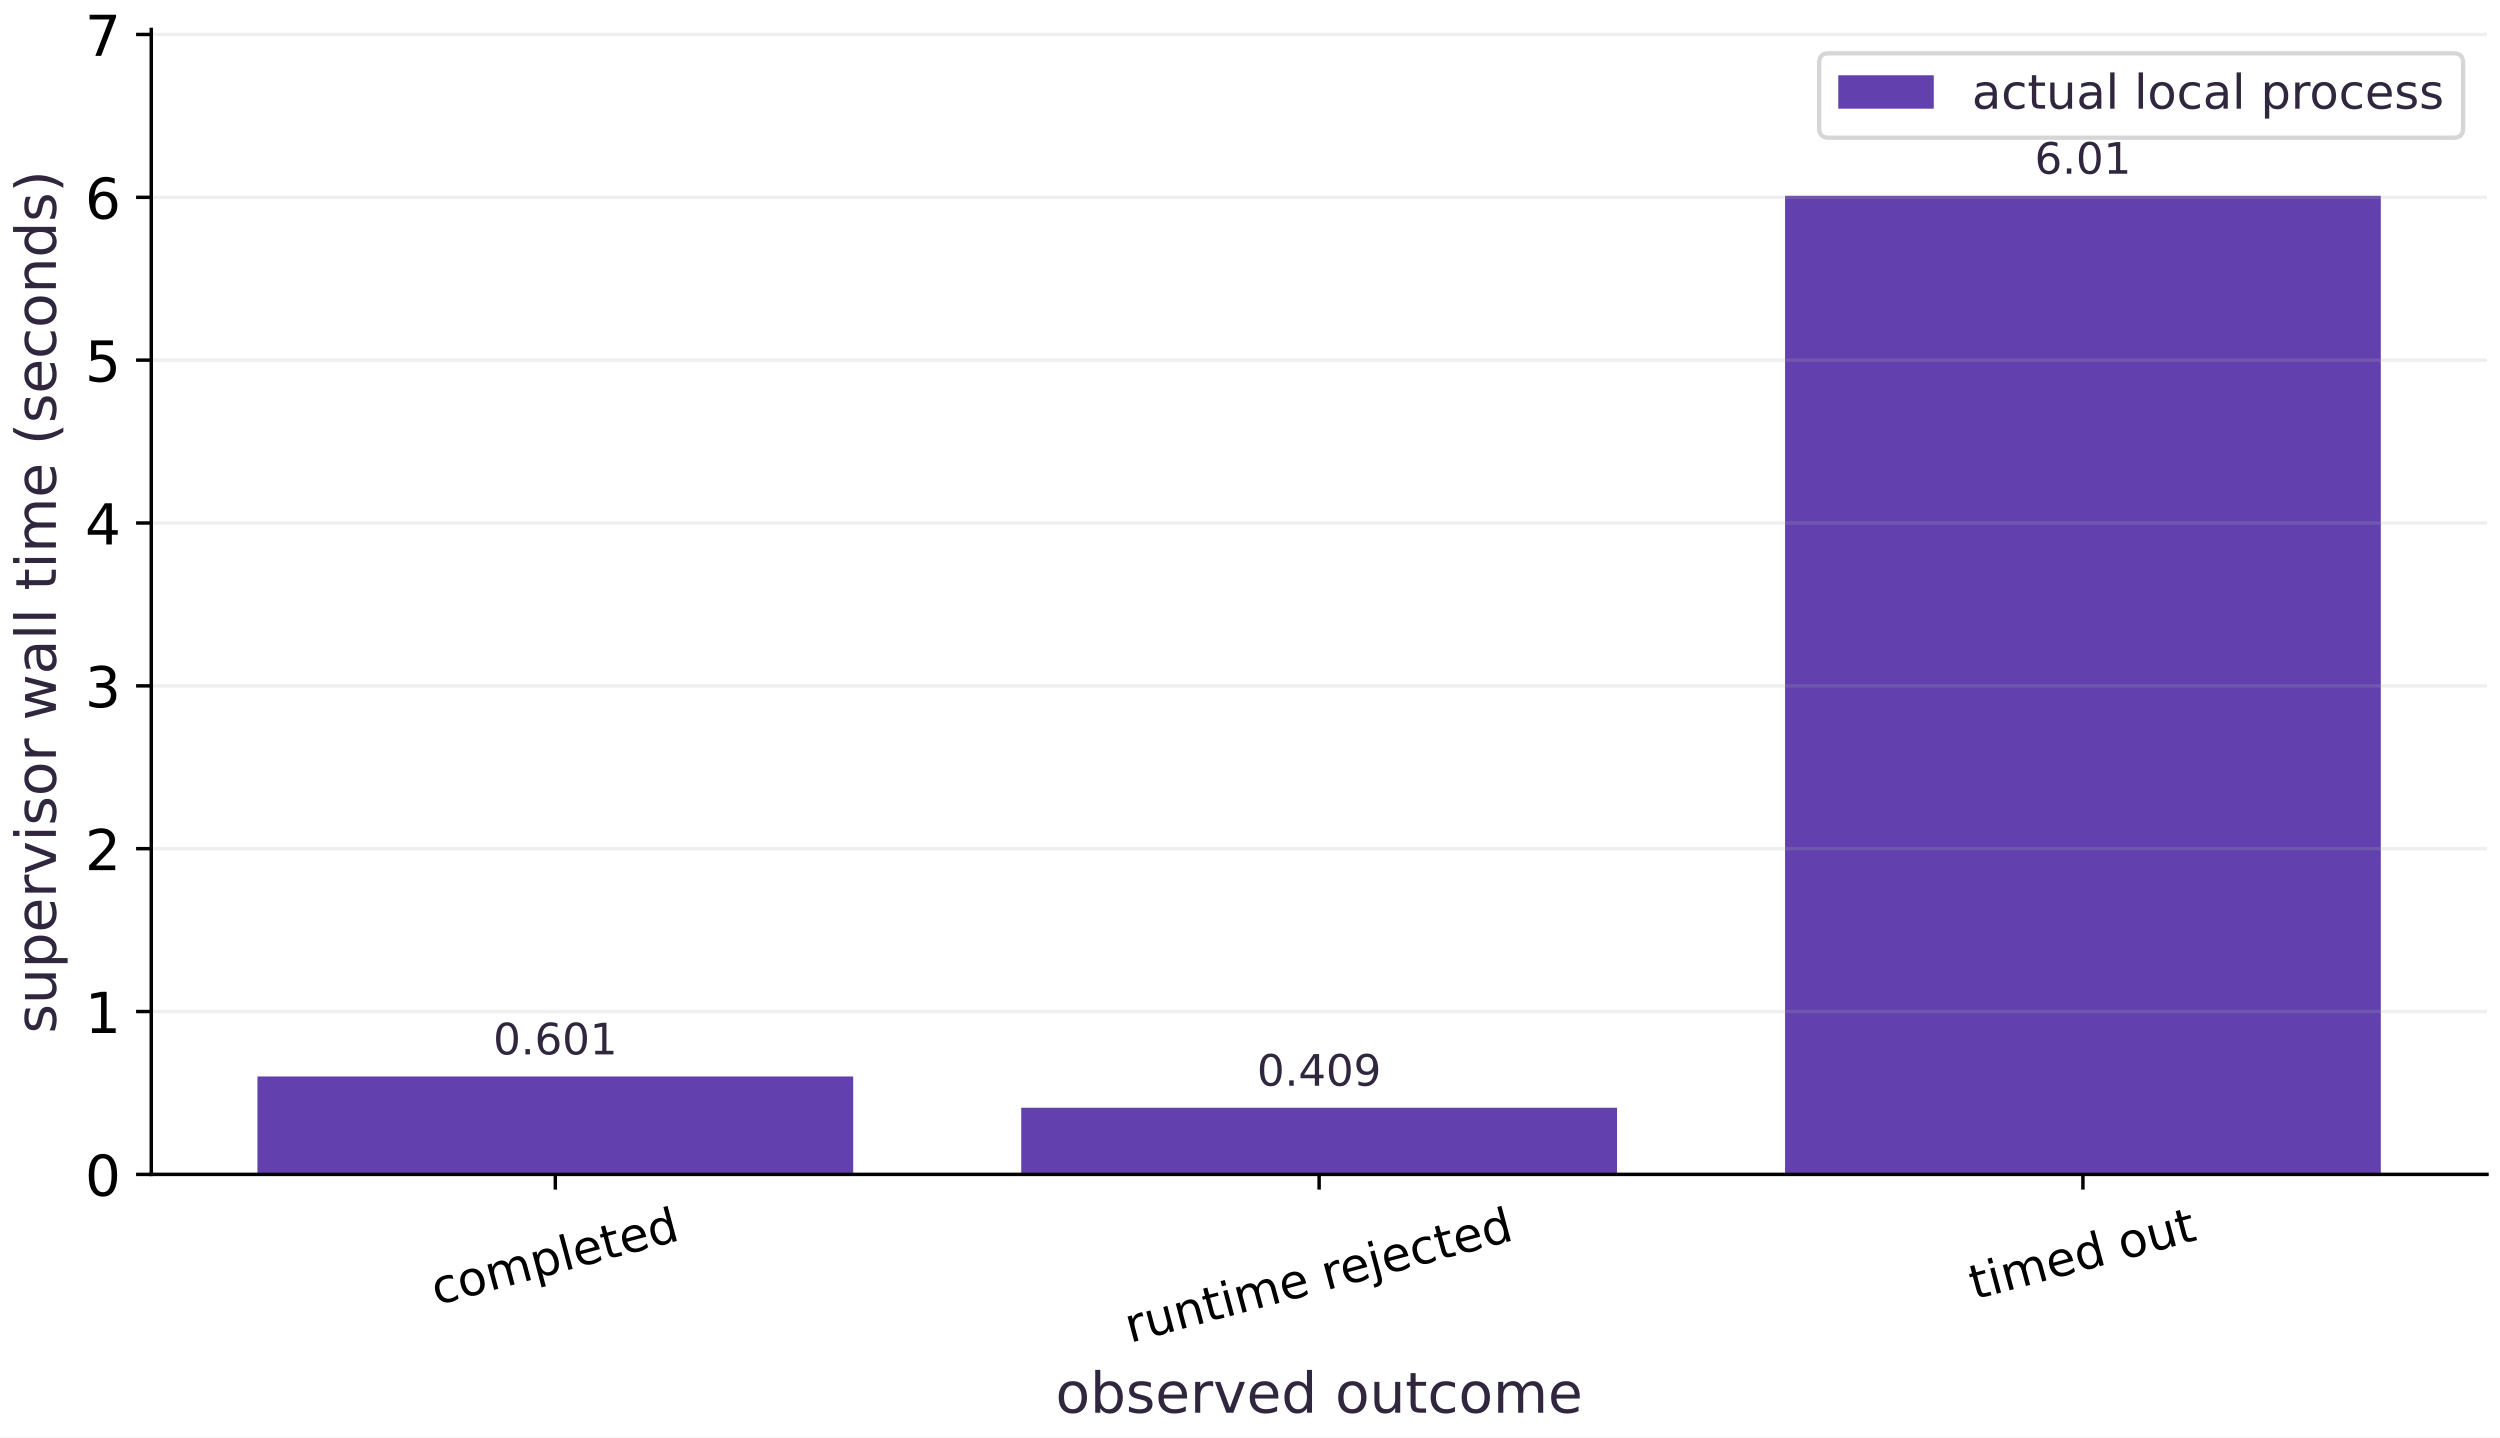
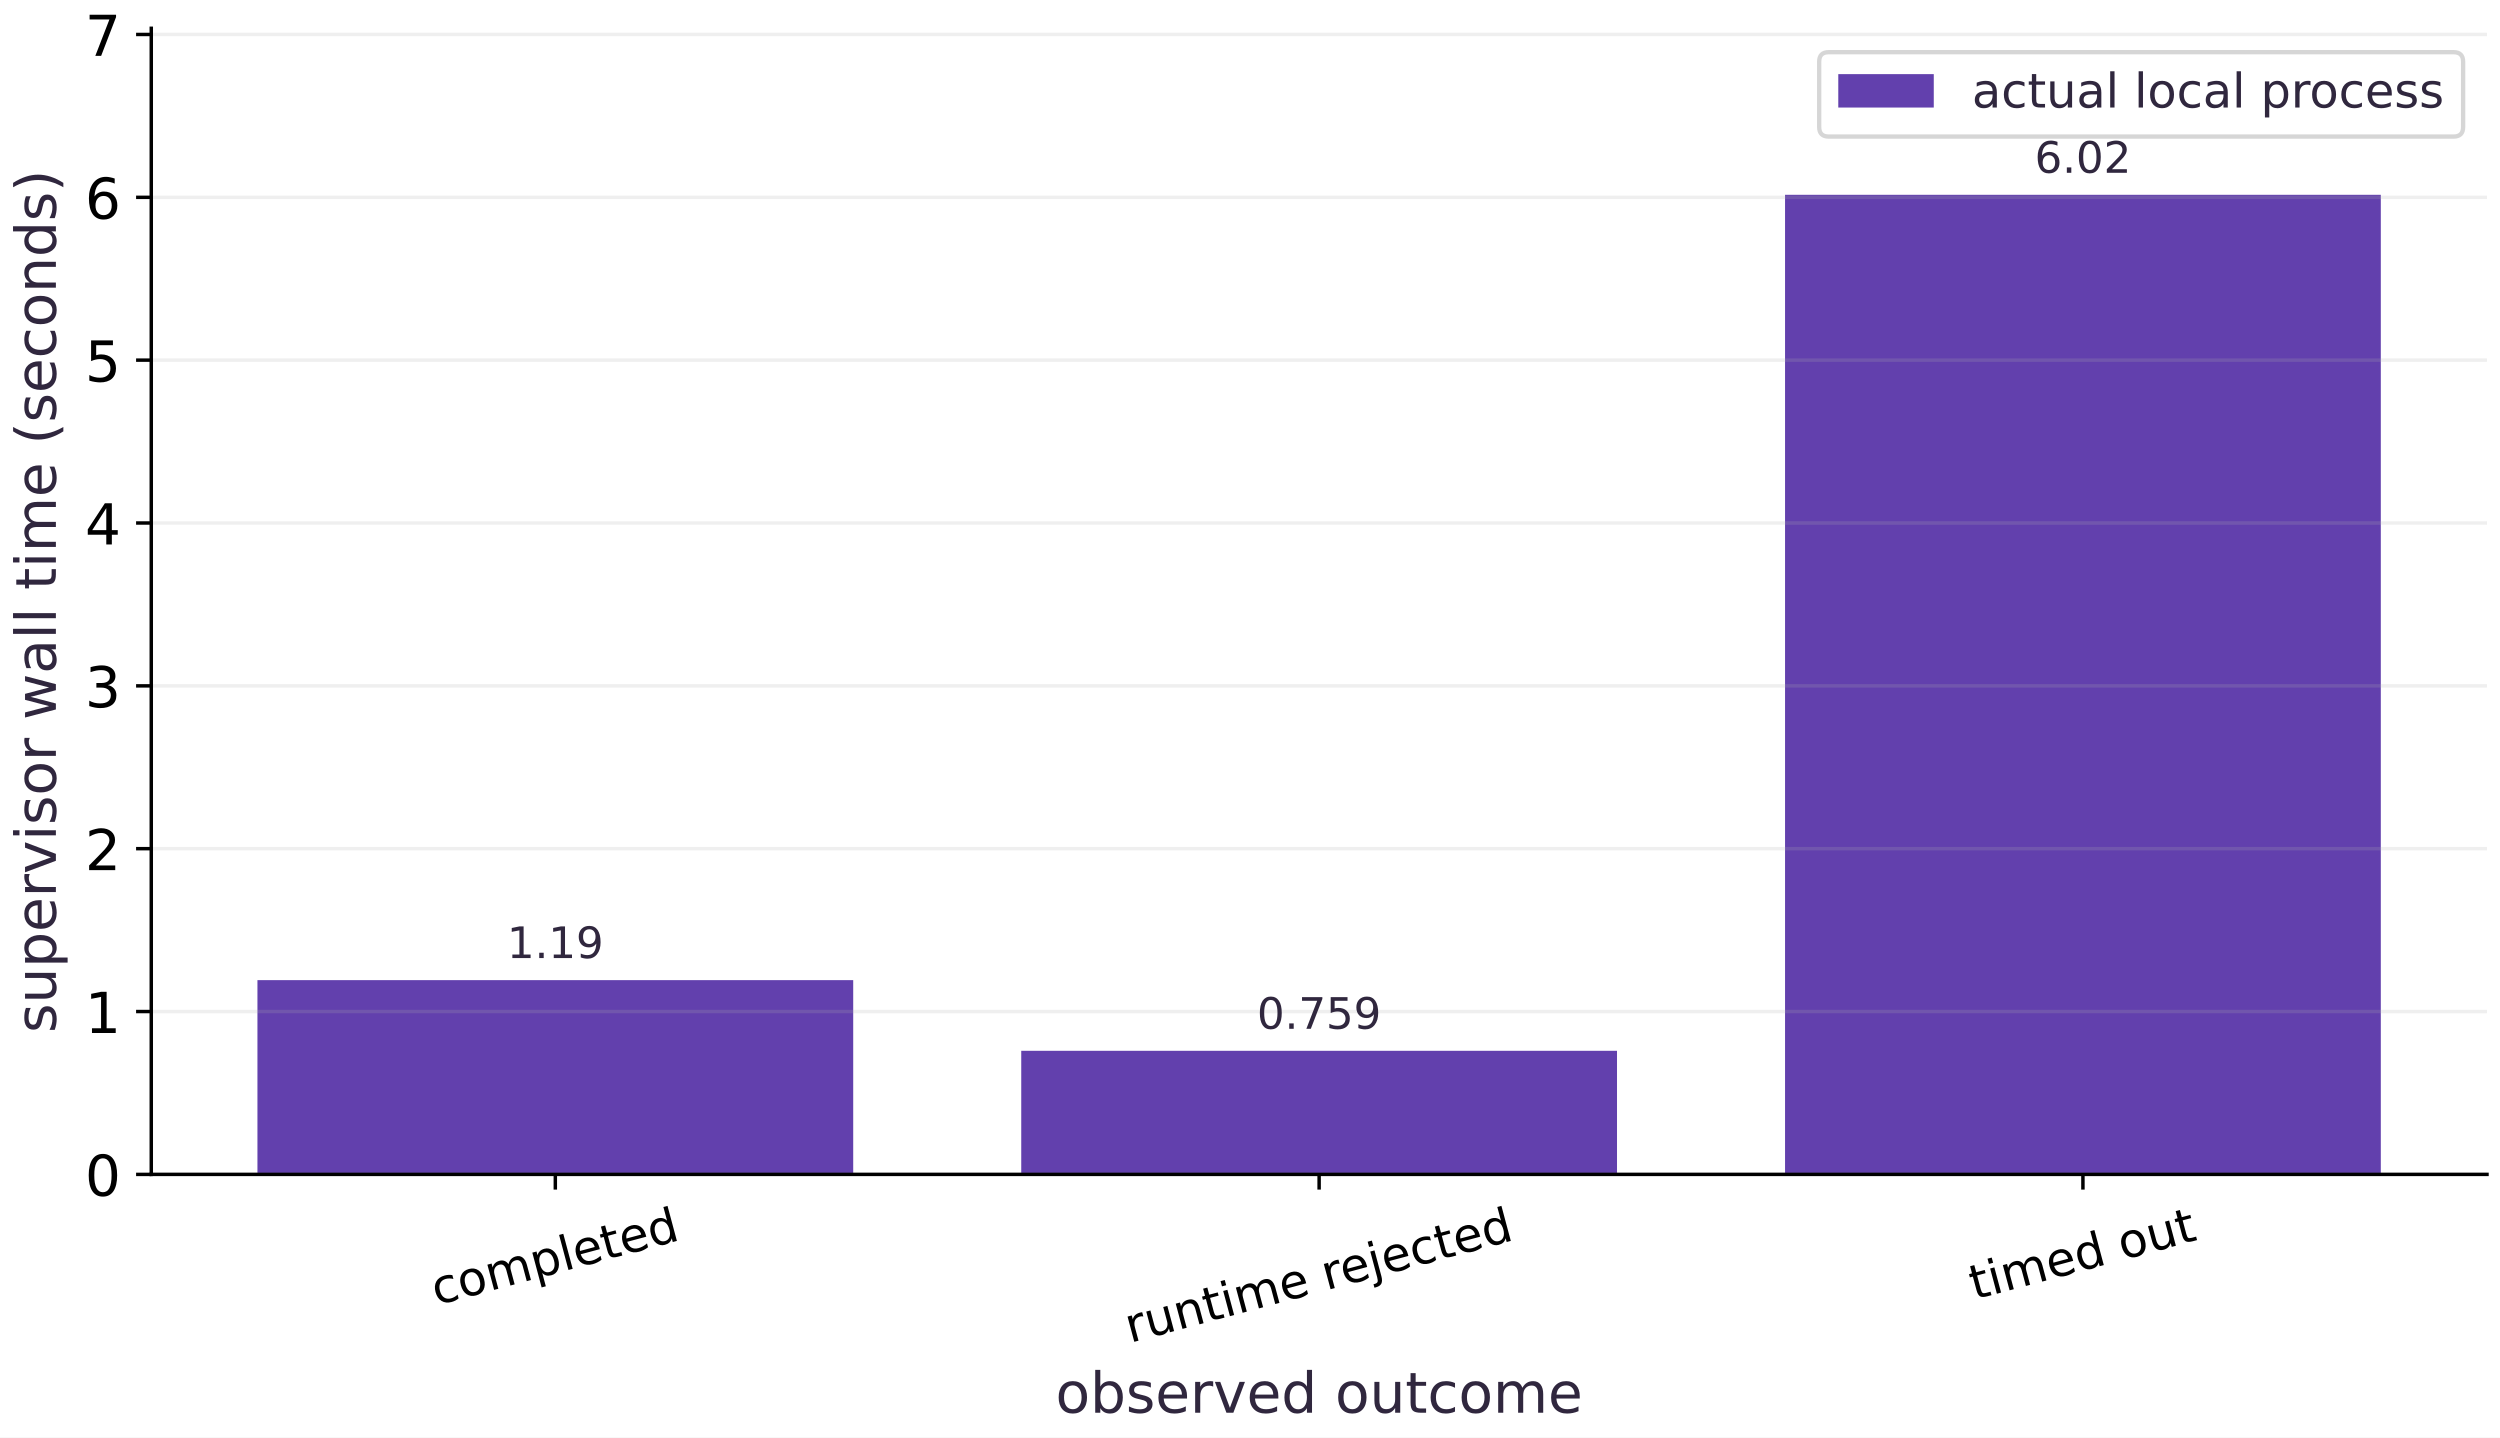
<svg xmlns="http://www.w3.org/2000/svg" xmlns:xlink="http://www.w3.org/1999/xlink" width="576pt" height="331.2pt" viewBox="0 0 576 331.2" version="1.1">
  <defs>
    <style type="text/css">*{stroke-linejoin: round; stroke-linecap: butt}</style>
  </defs>
  <g id="figure_1">
    <g id="patch_1">
      <path d="M 0 331.2 L 576 331.2 L 576 0 L 0 0 z " style="fill: #ffffff" />
    </g>
    <g id="axes_1">
      <g id="patch_2">
-         <path d="M 34.853 270.578 L 573 270.578 L 573 6.781 L 34.853 6.781 z " style="fill: #ffffff" />
+         <path d="M 34.853 270.578 L 573 270.578 L 573 6.521 L 34.853 6.521 z " style="fill: #ffffff" />
      </g>
      <g id="patch_3">
-         <path d="M 59.314 270.578 L 196.579 270.578 L 196.579 248.013 L 59.314 248.013 z " clip-path="url(#pa0cf5389f4)" style="fill: #6240ad" />
+         <path d="M 59.314 270.578 L 196.579 270.578 L 196.579 225.828 L 59.314 225.828 z " clip-path="url(#p1243251100)" style="fill: #6240ad" />
      </g>
      <g id="patch_4">
-         <path d="M 235.294 270.578 L 372.559 270.578 L 372.559 255.228 L 235.294 255.228 z " clip-path="url(#pa0cf5389f4)" style="fill: #6240ad" />
+         <path d="M 235.294 270.578 L 372.559 270.578 L 372.559 242.112 L 235.294 242.112 z " clip-path="url(#p1243251100)" style="fill: #6240ad" />
      </g>
      <g id="patch_5">
-         <path d="M 411.274 270.578 L 548.539 270.578 L 548.539 45.11 L 411.274 45.11 z " clip-path="url(#pa0cf5389f4)" style="fill: #6240ad" />
+         <path d="M 411.274 270.578 L 548.539 270.578 L 548.539 44.888 L 411.274 44.888 z " clip-path="url(#p1243251100)" style="fill: #6240ad" />
      </g>
      <g id="matplotlib.axis_1">
        <g id="xtick_1">
          <g id="line2d_1">
            <defs>
              <path id="m55ad975538" d="M 0 0 L 0 3.5 " style="stroke: #000000; stroke-width: 0.8" />
            </defs>
            <g>
              <use xlink:href="#m55ad975538" x="127.946" y="270.578" style="stroke: #000000; stroke-width: 0.8" />
            </g>
          </g>
          <g id="text_1">
            <text style="font-size: 11px; font-family: 'DejaVu Sans'" transform="translate(100.5438 300.7571) rotate(-15)">completed</text>
          </g>
        </g>
        <g id="xtick_2">
          <g id="line2d_2">
            <g>
              <use xlink:href="#m55ad975538" x="303.926" y="270.578" style="stroke: #000000; stroke-width: 0.8" />
            </g>
          </g>
          <g id="text_2">
            <text style="font-size: 11px; font-family: 'DejaVu Sans'" transform="translate(260.3801 309.4085) rotate(-15)">runtime rejected</text>
          </g>
        </g>
        <g id="xtick_3">
          <g id="line2d_3">
            <g>
              <use xlink:href="#m55ad975538" x="479.906" y="270.578" style="stroke: #000000; stroke-width: 0.8" />
            </g>
          </g>
          <g id="text_3">
            <text style="font-size: 11px; font-family: 'DejaVu Sans'" transform="translate(454.9284 299.4577) rotate(-15)">timed out</text>
          </g>
        </g>
        <g id="text_4">
          <text style="font-size: 13px; font-family: 'DejaVu Sans'; text-anchor: middle; fill: #30273e" x="303.926" y="325.496" transform="rotate(-0 303.9264 325.4962)">observed outcome</text>
        </g>
      </g>
      <g id="matplotlib.axis_2">
        <g id="ytick_1">
          <g id="line2d_4">
-             <path d="M 34.853 270.578 L 573 270.578 " clip-path="url(#pa0cf5389f4)" style="fill: none; stroke: #b0b0b0; stroke-opacity: 0.2; stroke-width: 0.8; stroke-linecap: square" />
+             <path d="M 34.853 270.578 L 573 270.578 " clip-path="url(#p1243251100)" style="fill: none; stroke: #b0b0b0; stroke-opacity: 0.2; stroke-width: 0.8; stroke-linecap: square" />
          </g>
          <g id="line2d_5">
            <defs>
              <path id="mc9da5694c8" d="M 0 0 L -3.5 0 " style="stroke: #000000; stroke-width: 0.8" />
            </defs>
            <g>
              <use xlink:href="#mc9da5694c8" x="34.853" y="270.578" style="stroke: #000000; stroke-width: 0.8" />
            </g>
          </g>
          <g id="text_5">
            <text style="font-size: 13px; font-family: 'DejaVu Sans'; text-anchor: end" x="27.853" y="275.517" transform="rotate(-0 27.85305 275.5166)">0</text>
          </g>
        </g>
        <g id="ytick_2">
          <g id="line2d_6">
-             <path d="M 34.853 233.058 L 573 233.058 " clip-path="url(#pa0cf5389f4)" style="fill: none; stroke: #b0b0b0; stroke-opacity: 0.2; stroke-width: 0.8; stroke-linecap: square" />
+             <path d="M 34.853 233.058 L 573 233.058 " clip-path="url(#p1243251100)" style="fill: none; stroke: #b0b0b0; stroke-opacity: 0.2; stroke-width: 0.8; stroke-linecap: square" />
          </g>
          <g id="line2d_7">
            <g>
              <use xlink:href="#mc9da5694c8" x="34.853" y="233.058" style="stroke: #000000; stroke-width: 0.8" />
            </g>
          </g>
          <g id="text_6">
-             <text style="font-size: 13px; font-family: 'DejaVu Sans'; text-anchor: end" x="27.853" y="237.997" transform="rotate(-0 27.85305 237.9968)">1</text>
+             <text style="font-size: 13px; font-family: 'DejaVu Sans'; text-anchor: end" x="27.853" y="237.997" transform="rotate(-0 27.85305 237.9969)">1</text>
          </g>
        </g>
        <g id="ytick_3">
          <g id="line2d_8">
-             <path d="M 34.853 195.538 L 573 195.538 " clip-path="url(#pa0cf5389f4)" style="fill: none; stroke: #b0b0b0; stroke-opacity: 0.2; stroke-width: 0.8; stroke-linecap: square" />
+             <path d="M 34.853 195.538 L 573 195.538 " clip-path="url(#p1243251100)" style="fill: none; stroke: #b0b0b0; stroke-opacity: 0.2; stroke-width: 0.8; stroke-linecap: square" />
          </g>
          <g id="line2d_9">
            <g>
              <use xlink:href="#mc9da5694c8" x="34.853" y="195.538" style="stroke: #000000; stroke-width: 0.8" />
            </g>
          </g>
          <g id="text_7">
            <text style="font-size: 13px; font-family: 'DejaVu Sans'; text-anchor: end" x="27.853" y="200.477" transform="rotate(-0 27.85305 200.4771)">2</text>
          </g>
        </g>
        <g id="ytick_4">
          <g id="line2d_10">
-             <path d="M 34.853 158.018 L 573 158.018 " clip-path="url(#pa0cf5389f4)" style="fill: none; stroke: #b0b0b0; stroke-opacity: 0.2; stroke-width: 0.8; stroke-linecap: square" />
+             <path d="M 34.853 158.018 L 573 158.018 " clip-path="url(#p1243251100)" style="fill: none; stroke: #b0b0b0; stroke-opacity: 0.2; stroke-width: 0.8; stroke-linecap: square" />
          </g>
          <g id="line2d_11">
            <g>
              <use xlink:href="#mc9da5694c8" x="34.853" y="158.018" style="stroke: #000000; stroke-width: 0.8" />
            </g>
          </g>
          <g id="text_8">
            <text style="font-size: 13px; font-family: 'DejaVu Sans'; text-anchor: end" x="27.853" y="162.957" transform="rotate(-0 27.85305 162.9574)">3</text>
          </g>
        </g>
        <g id="ytick_5">
          <g id="line2d_12">
-             <path d="M 34.853 120.499 L 573 120.499 " clip-path="url(#pa0cf5389f4)" style="fill: none; stroke: #b0b0b0; stroke-opacity: 0.2; stroke-width: 0.8; stroke-linecap: square" />
+             <path d="M 34.853 120.499 L 573 120.499 " clip-path="url(#p1243251100)" style="fill: none; stroke: #b0b0b0; stroke-opacity: 0.2; stroke-width: 0.8; stroke-linecap: square" />
          </g>
          <g id="line2d_13">
            <g>
              <use xlink:href="#mc9da5694c8" x="34.853" y="120.499" style="stroke: #000000; stroke-width: 0.8" />
            </g>
          </g>
          <g id="text_9">
-             <text style="font-size: 13px; font-family: 'DejaVu Sans'; text-anchor: end" x="27.853" y="125.438" transform="rotate(-0 27.85305 125.4376)">4</text>
+             <text style="font-size: 13px; font-family: 'DejaVu Sans'; text-anchor: end" x="27.853" y="125.438" transform="rotate(-0 27.85305 125.4377)">4</text>
          </g>
        </g>
        <g id="ytick_6">
          <g id="line2d_14">
-             <path d="M 34.853 82.979 L 573 82.979 " clip-path="url(#pa0cf5389f4)" style="fill: none; stroke: #b0b0b0; stroke-opacity: 0.2; stroke-width: 0.8; stroke-linecap: square" />
+             <path d="M 34.853 82.979 L 573 82.979 " clip-path="url(#p1243251100)" style="fill: none; stroke: #b0b0b0; stroke-opacity: 0.2; stroke-width: 0.8; stroke-linecap: square" />
          </g>
          <g id="line2d_15">
            <g>
              <use xlink:href="#mc9da5694c8" x="34.853" y="82.979" style="stroke: #000000; stroke-width: 0.8" />
            </g>
          </g>
          <g id="text_10">
-             <text style="font-size: 13px; font-family: 'DejaVu Sans'; text-anchor: end" x="27.853" y="87.918" transform="rotate(-0 27.85305 87.91787)">5</text>
+             <text style="font-size: 13px; font-family: 'DejaVu Sans'; text-anchor: end" x="27.853" y="87.918" transform="rotate(-0 27.85305 87.91793)">5</text>
          </g>
        </g>
        <g id="ytick_7">
          <g id="line2d_16">
-             <path d="M 34.853 45.459 L 573 45.459 " clip-path="url(#pa0cf5389f4)" style="fill: none; stroke: #b0b0b0; stroke-opacity: 0.2; stroke-width: 0.8; stroke-linecap: square" />
+             <path d="M 34.853 45.459 L 573 45.459 " clip-path="url(#p1243251100)" style="fill: none; stroke: #b0b0b0; stroke-opacity: 0.2; stroke-width: 0.8; stroke-linecap: square" />
          </g>
          <g id="line2d_17">
            <g>
              <use xlink:href="#mc9da5694c8" x="34.853" y="45.459" style="stroke: #000000; stroke-width: 0.8" />
            </g>
          </g>
          <g id="text_11">
-             <text style="font-size: 13px; font-family: 'DejaVu Sans'; text-anchor: end" x="27.853" y="50.398" transform="rotate(-0 27.85305 50.39812)">6</text>
+             <text style="font-size: 13px; font-family: 'DejaVu Sans'; text-anchor: end" x="27.853" y="50.398" transform="rotate(-0 27.85305 50.3982)">6</text>
          </g>
        </g>
        <g id="ytick_8">
          <g id="line2d_18">
-             <path d="M 34.853 7.939 L 573 7.939 " clip-path="url(#pa0cf5389f4)" style="fill: none; stroke: #b0b0b0; stroke-opacity: 0.2; stroke-width: 0.8; stroke-linecap: square" />
+             <path d="M 34.853 7.939 L 573 7.939 " clip-path="url(#p1243251100)" style="fill: none; stroke: #b0b0b0; stroke-opacity: 0.2; stroke-width: 0.8; stroke-linecap: square" />
          </g>
          <g id="line2d_19">
            <g>
              <use xlink:href="#mc9da5694c8" x="34.853" y="7.939" style="stroke: #000000; stroke-width: 0.8" />
            </g>
          </g>
          <g id="text_12">
-             <text style="font-size: 13px; font-family: 'DejaVu Sans'; text-anchor: end" x="27.853" y="12.878" transform="rotate(-0 27.85305 12.87838)">7</text>
+             <text style="font-size: 13px; font-family: 'DejaVu Sans'; text-anchor: end" x="27.853" y="12.878" transform="rotate(-0 27.85305 12.87847)">7</text>
          </g>
        </g>
        <g id="text_13">
-           <text style="font-size: 13px; font-family: 'DejaVu Sans'; text-anchor: middle; fill: #30273e" x="12.878" y="138.679" transform="rotate(-90 12.87821 138.6793)">supervisor wall time (seconds)</text>
+           <text style="font-size: 13px; font-family: 'DejaVu Sans'; text-anchor: middle; fill: #30273e" x="12.878" y="138.549" transform="rotate(-90 12.87821 138.5492)">supervisor wall time (seconds)</text>
        </g>
      </g>
      <g id="patch_6">
-         <path d="M 34.853 270.578 L 34.853 6.781 " style="fill: none; stroke: #000000; stroke-width: 0.8; stroke-linejoin: miter; stroke-linecap: square" />
+         <path d="M 34.853 270.578 L 34.853 6.521 " style="fill: none; stroke: #000000; stroke-width: 0.8; stroke-linejoin: miter; stroke-linecap: square" />
      </g>
      <g id="patch_7">
        <path d="M 34.853 270.578 L 573 270.578 " style="fill: none; stroke: #000000; stroke-width: 0.8; stroke-linejoin: miter; stroke-linecap: square" />
      </g>
      <g id="text_14">
-         <text style="font-size: 10px; font-family: 'DejaVu Sans'; text-anchor: middle; fill: #30273e" x="127.946" y="242.933" transform="rotate(-0 127.9464 242.9329)">0.601</text>
+         <text style="font-size: 10px; font-family: 'DejaVu Sans'; text-anchor: middle; fill: #30273e" x="127.946" y="220.748" transform="rotate(-0 127.9464 220.7481)">1.19</text>
      </g>
      <g id="text_15">
-         <text style="font-size: 10px; font-family: 'DejaVu Sans'; text-anchor: middle; fill: #30273e" x="303.926" y="250.148" transform="rotate(-0 303.9264 250.1484)">0.409</text>
+         <text style="font-size: 10px; font-family: 'DejaVu Sans'; text-anchor: middle; fill: #30273e" x="303.926" y="237.032" transform="rotate(-0 303.9264 237.0322)">0.759</text>
      </g>
      <g id="text_16">
-         <text style="font-size: 10px; font-family: 'DejaVu Sans'; text-anchor: middle; fill: #30273e" x="479.906" y="40.031" transform="rotate(-0 479.9064 40.03065)">6.01</text>
+         <text style="font-size: 10px; font-family: 'DejaVu Sans'; text-anchor: middle; fill: #30273e" x="479.906" y="39.808" transform="rotate(-0 479.9064 39.80828)">6.02</text>
      </g>
      <g id="legend_1">
        <g id="patch_8">
-           <path d="M 421.341 31.727 L 565.3 31.727 Q 567.5 31.727 567.5 29.527 L 567.5 14.481 Q 567.5 12.281 565.3 12.281 L 421.341 12.281 Q 419.141 12.281 419.141 14.481 L 419.141 29.527 Q 419.141 31.727 421.341 31.727 z " style="fill: #ffffff; opacity: 0.8; stroke: #cccccc; stroke-linejoin: miter" />
+           <path d="M 421.341 31.467 L 565.3 31.467 Q 567.5 31.467 567.5 29.267 L 567.5 14.221 Q 567.5 12.021 565.3 12.021 L 421.341 12.021 Q 419.141 12.021 419.141 14.221 L 419.141 29.267 Q 419.141 31.467 421.341 31.467 z " style="fill: #ffffff; opacity: 0.8; stroke: #cccccc; stroke-linejoin: miter" />
        </g>
        <g id="patch_9">
-           <path d="M 423.541 25.039 L 445.541 25.039 L 445.541 17.339 L 423.541 17.339 z " style="fill: #6240ad" />
+           <path d="M 423.541 24.779 L 445.541 24.779 L 445.541 17.079 L 423.541 17.079 z " style="fill: #6240ad" />
        </g>
        <g id="text_17">
-           <text style="font-size: 11px; font-family: 'DejaVu Sans'; text-anchor: start; fill: #30273e" x="454.341" y="25.039" transform="rotate(-0 454.3407 25.03918)">actual local process</text>
+           <text style="font-size: 11px; font-family: 'DejaVu Sans'; text-anchor: start; fill: #30273e" x="454.341" y="24.779" transform="rotate(-0 454.3407 24.77901)">actual local process</text>
        </g>
      </g>
    </g>
  </g>
  <defs>
-     <clipPath id="pa0cf5389f4">
-       <rect x="34.853" y="6.781" width="538.147" height="263.797" />
+     <clipPath id="p1243251100">
+       <rect x="34.853" y="6.521" width="538.147" height="264.057" />
    </clipPath>
  </defs>
</svg>
